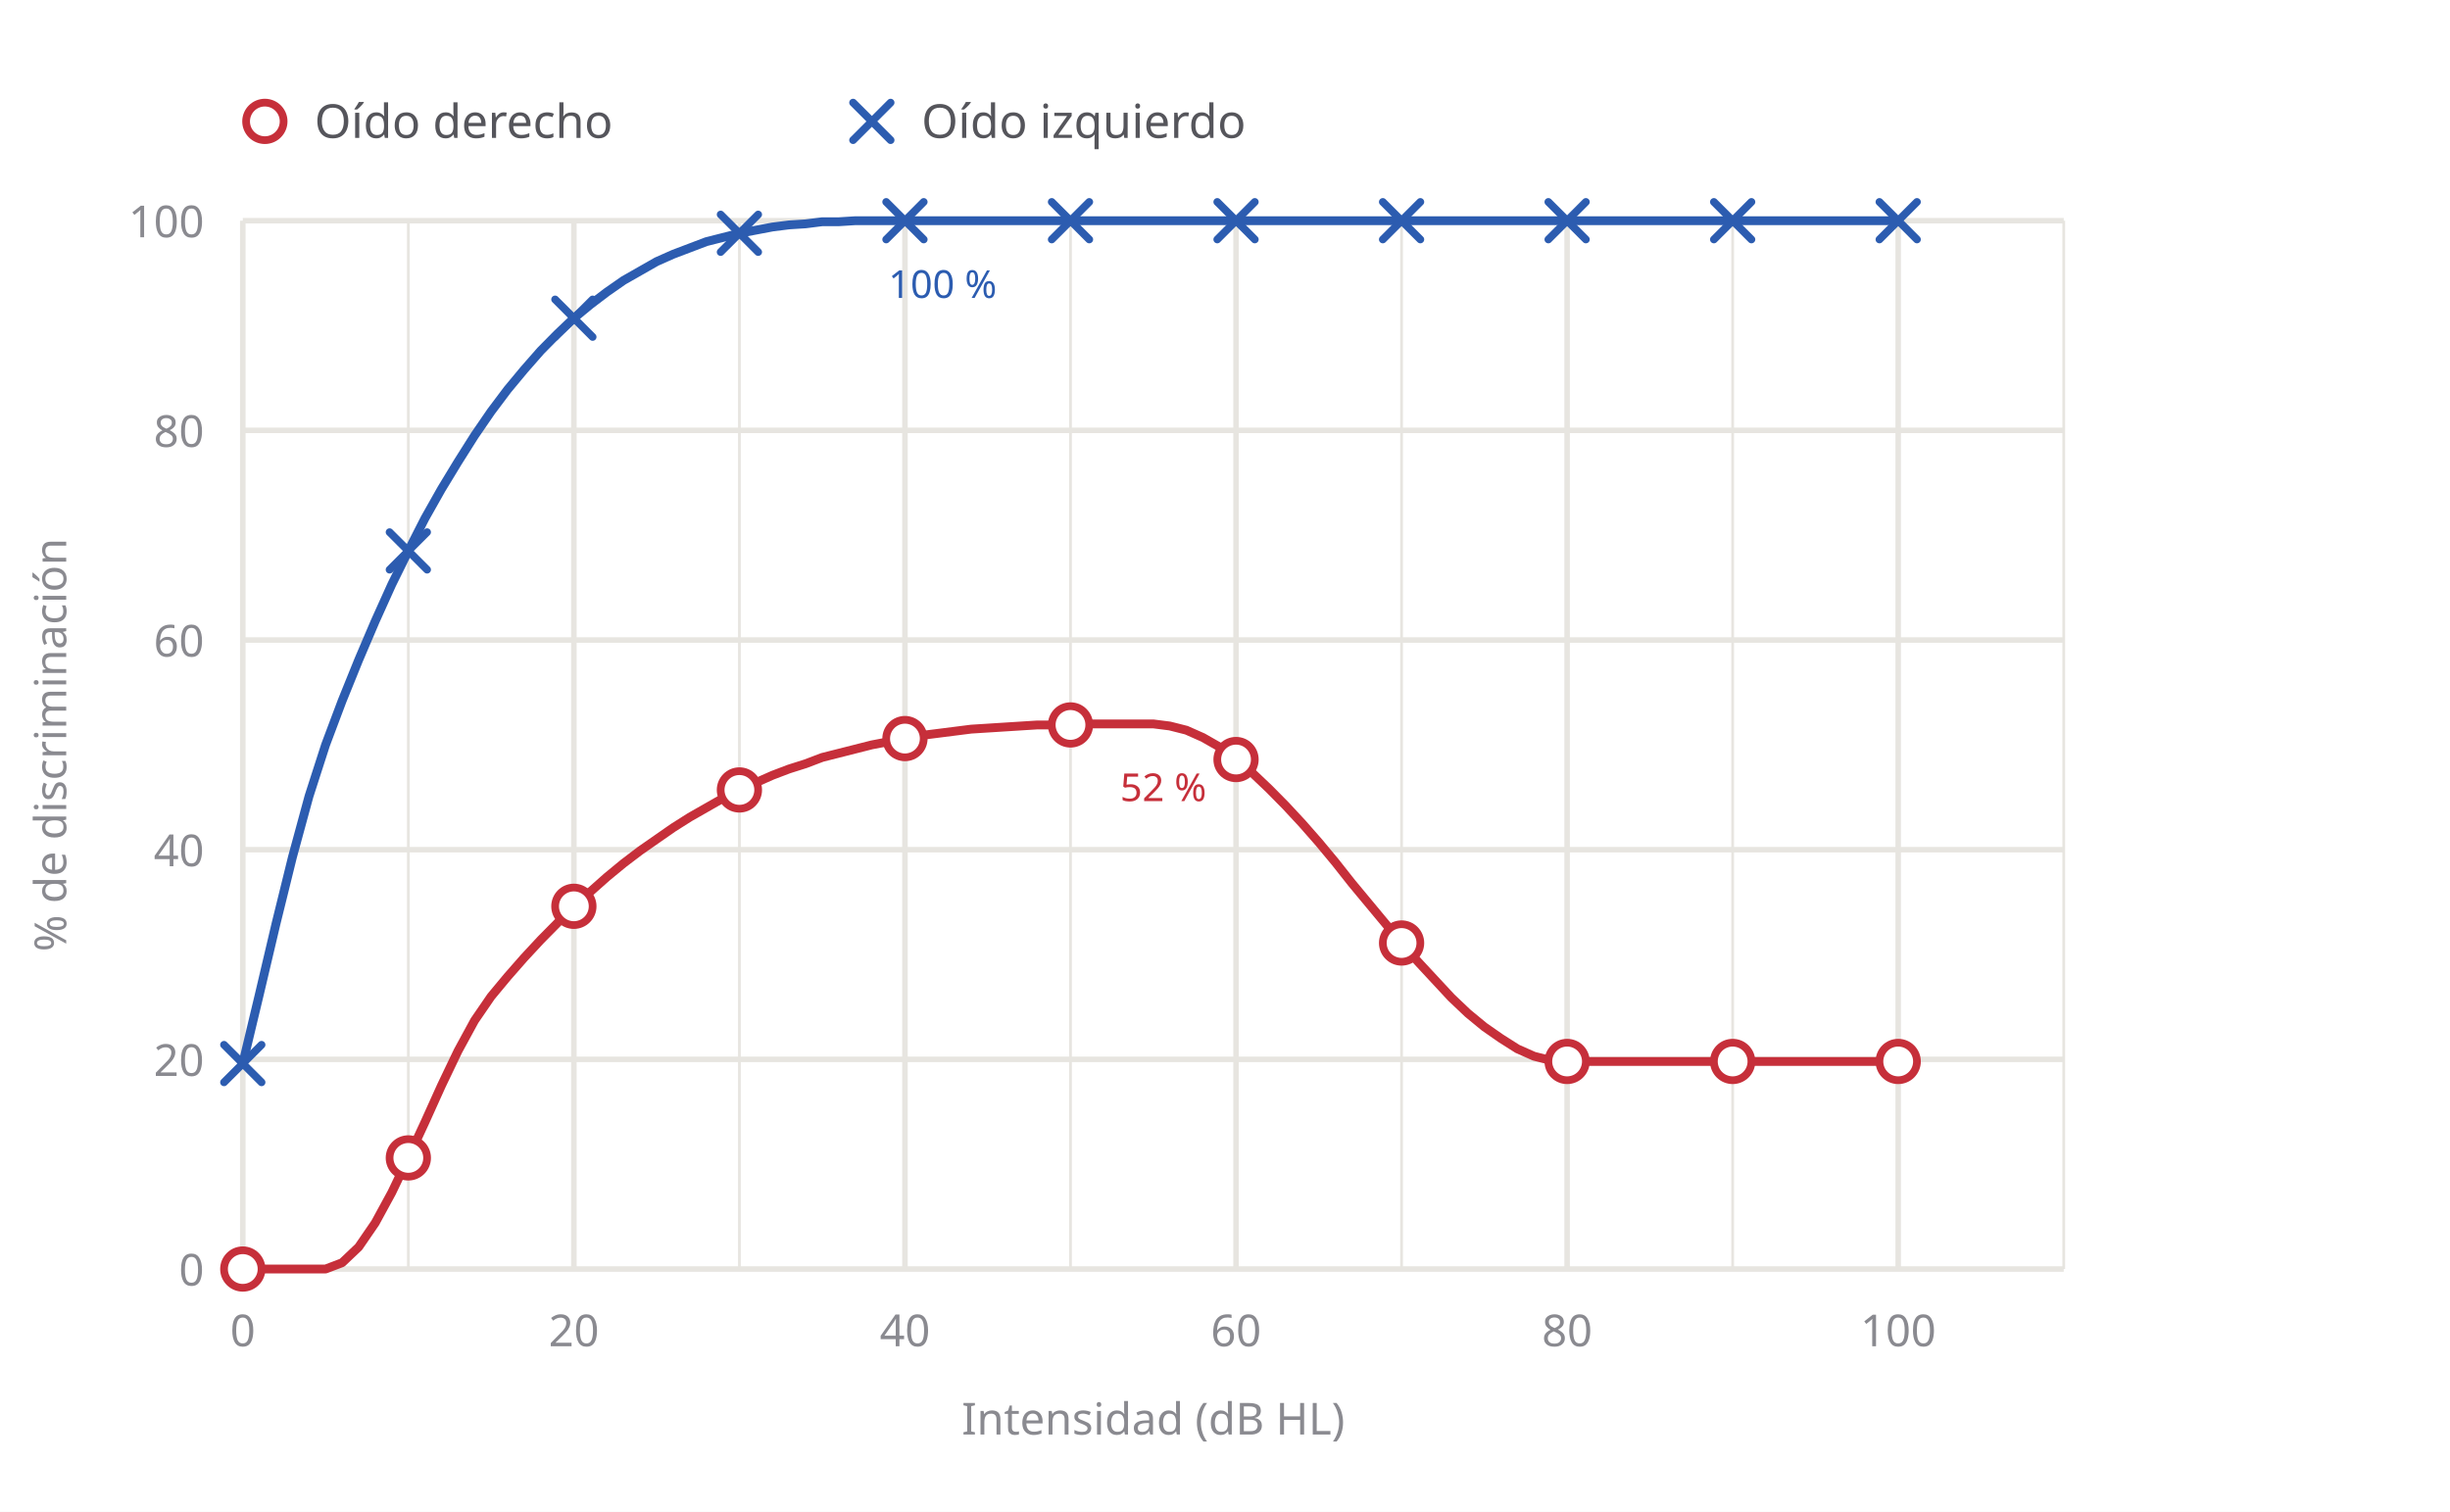
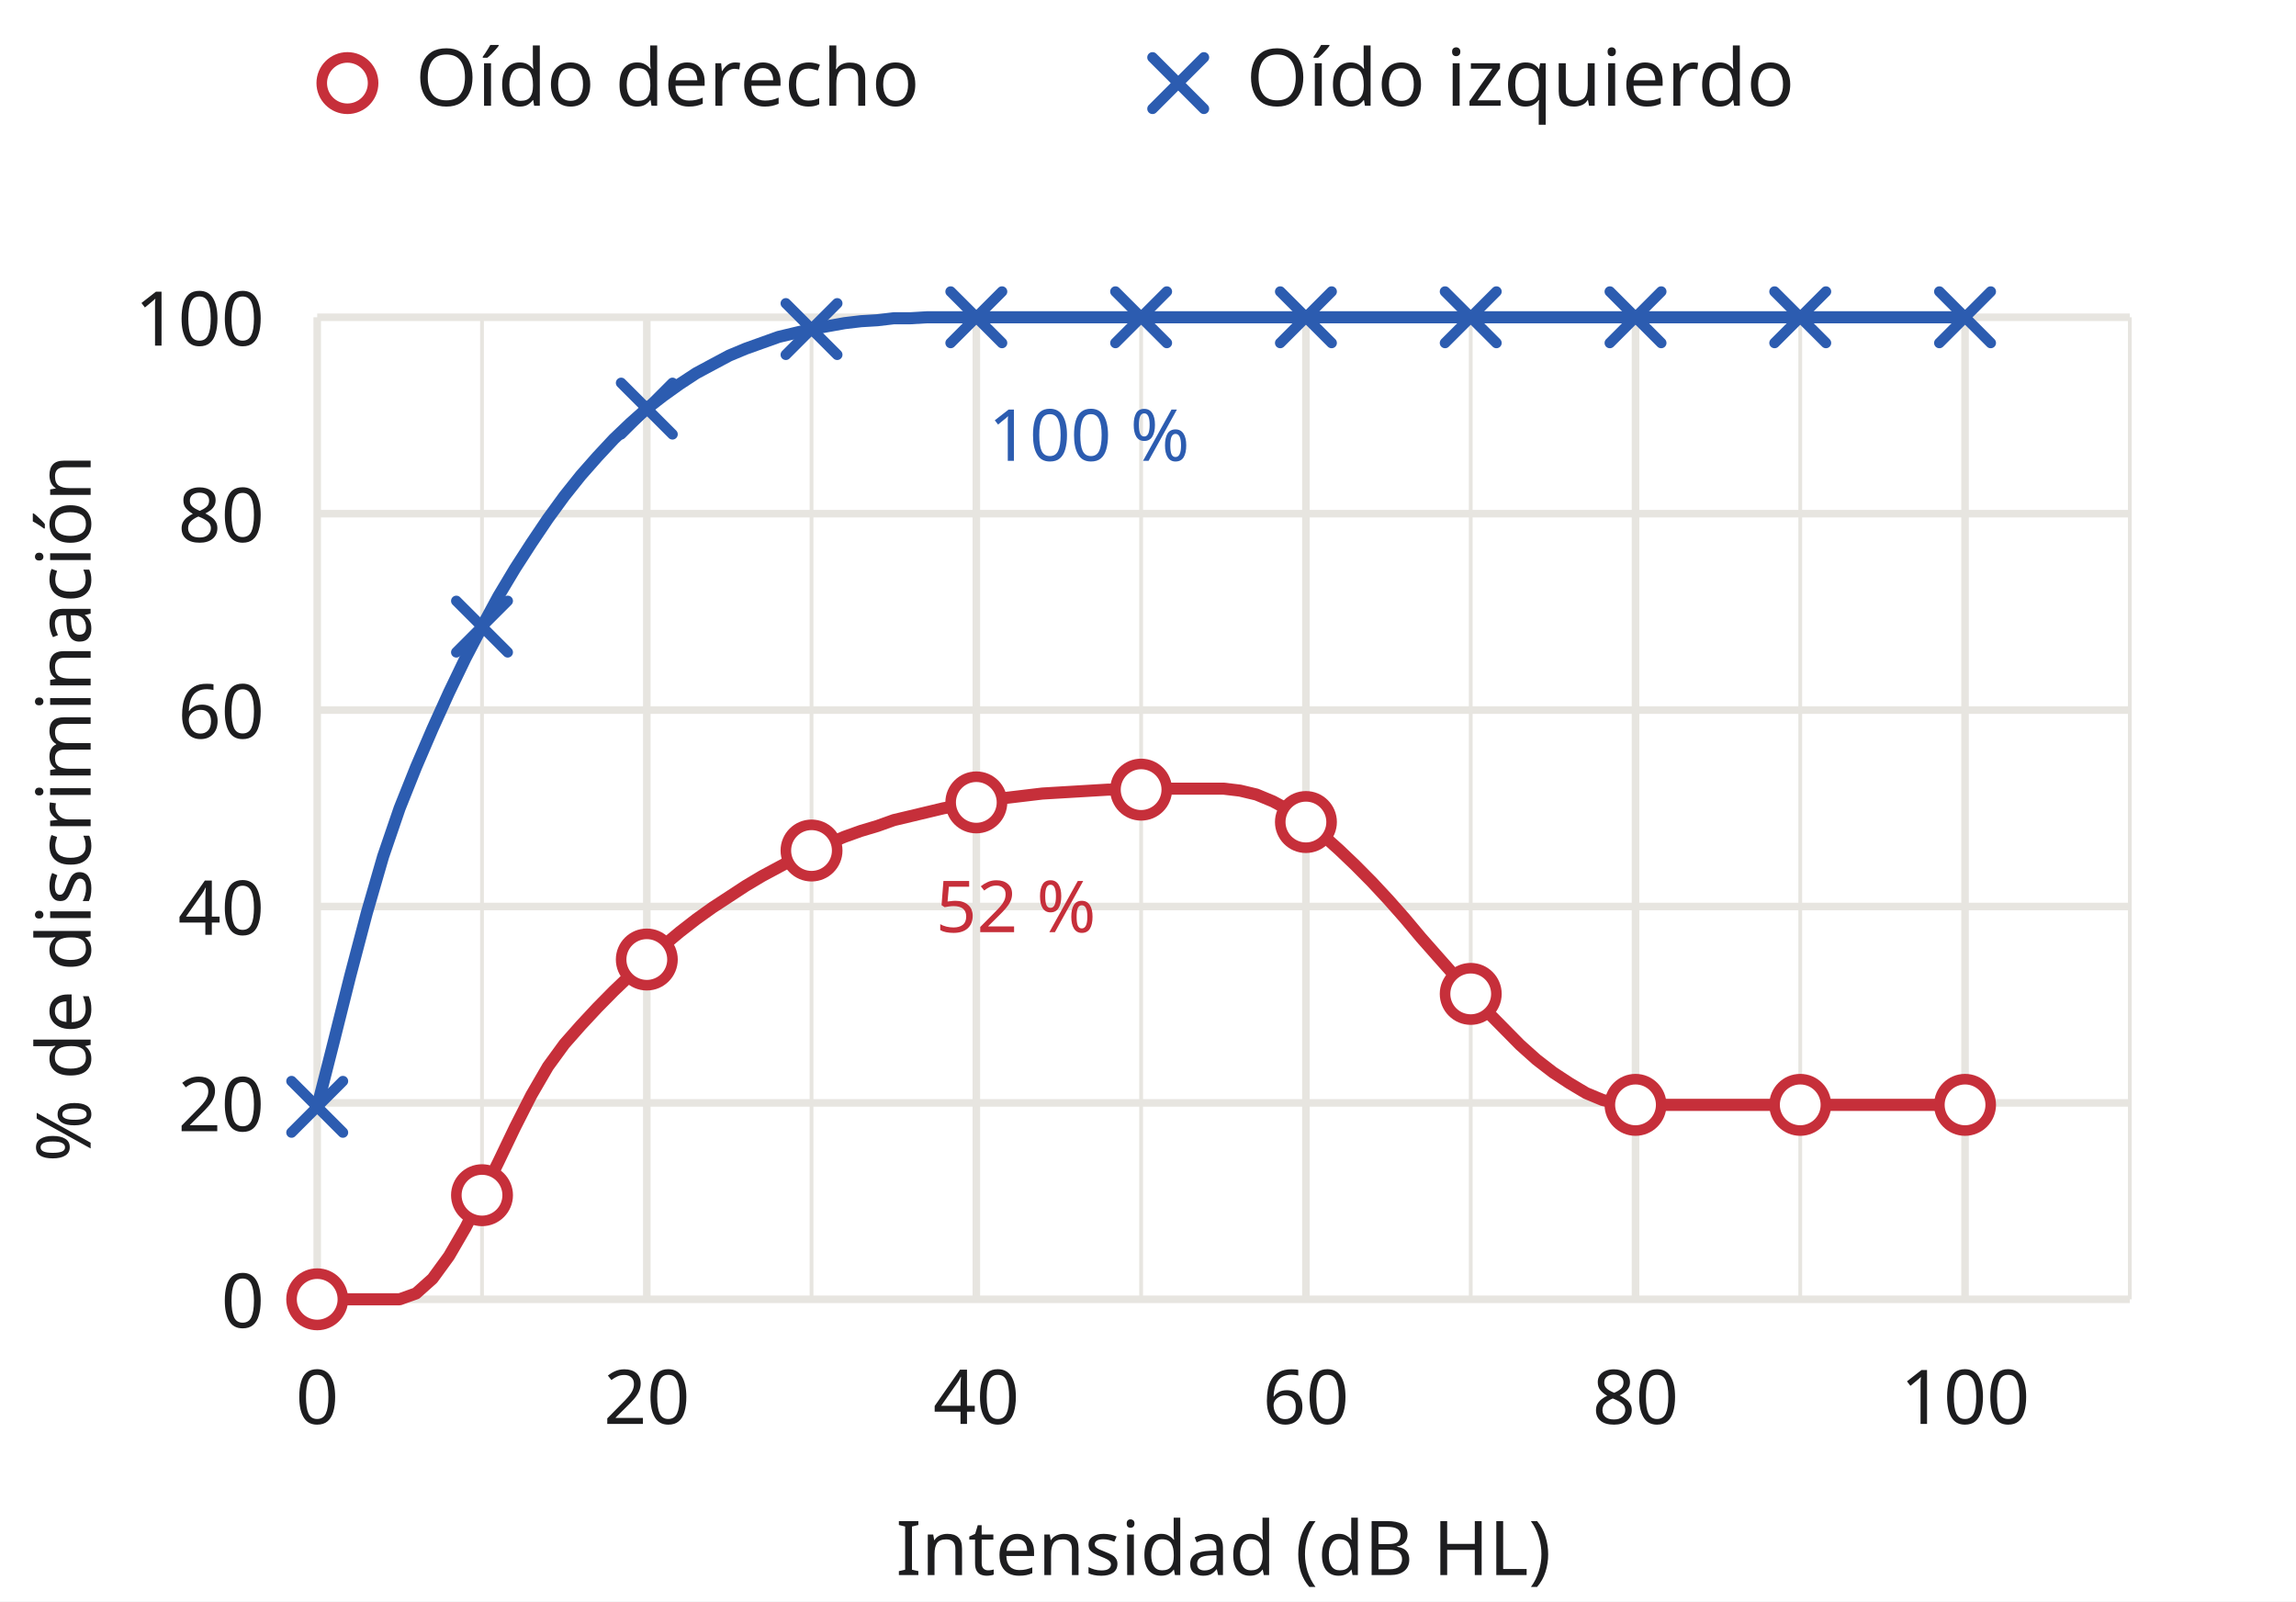
- <svg xmlns="http://www.w3.org/2000/svg" viewBox="0 0 444 274" width="444" height="274" font-family="'Plus Jakarta Sans', sans-serif">
+ <svg xmlns="http://www.w3.org/2000/svg" viewBox="0 0 304 212" width="304" height="212" font-family="'Plus Jakarta Sans', sans-serif">
  <rect width="100%" height="100%" fill="#ffffff" />
-   <line x1="44" y1="40" x2="44" y2="230" stroke="#e7e5e0" stroke-width="1" />
-   <text x="44" y="244" font-size="8" fill="#8a8a90" text-anchor="middle" font-weight="400">0</text>
-   <line x1="74" y1="40" x2="74" y2="230" stroke="#e7e5e0" stroke-width="0.5" />
-   <line x1="104" y1="40" x2="104" y2="230" stroke="#e7e5e0" stroke-width="1" />
-   <text x="104" y="244" font-size="8" fill="#8a8a90" text-anchor="middle" font-weight="400">20</text>
-   <line x1="134" y1="40" x2="134" y2="230" stroke="#e7e5e0" stroke-width="0.5" />
-   <line x1="164" y1="40" x2="164" y2="230" stroke="#e7e5e0" stroke-width="1" />
-   <text x="164" y="244" font-size="8" fill="#8a8a90" text-anchor="middle" font-weight="400">40</text>
-   <line x1="194" y1="40" x2="194" y2="230" stroke="#e7e5e0" stroke-width="0.5" />
-   <line x1="224" y1="40" x2="224" y2="230" stroke="#e7e5e0" stroke-width="1" />
-   <text x="224" y="244" font-size="8" fill="#8a8a90" text-anchor="middle" font-weight="400">60</text>
-   <line x1="254" y1="40" x2="254" y2="230" stroke="#e7e5e0" stroke-width="0.5" />
-   <line x1="284" y1="40" x2="284" y2="230" stroke="#e7e5e0" stroke-width="1" />
-   <text x="284" y="244" font-size="8" fill="#8a8a90" text-anchor="middle" font-weight="400">80</text>
-   <line x1="314" y1="40" x2="314" y2="230" stroke="#e7e5e0" stroke-width="0.5" />
-   <line x1="344" y1="40" x2="344" y2="230" stroke="#e7e5e0" stroke-width="1" />
-   <text x="344" y="244" font-size="8" fill="#8a8a90" text-anchor="middle" font-weight="400">100</text>
-   <line x1="374" y1="40" x2="374" y2="230" stroke="#e7e5e0" stroke-width="0.5" />
-   <line x1="44" y1="230" x2="374" y2="230" stroke="#e7e5e0" stroke-width="1" />
-   <text x="37" y="233" font-size="8" fill="#8a8a90" text-anchor="end" font-weight="400">0</text>
-   <line x1="44" y1="192" x2="374" y2="192" stroke="#e7e5e0" stroke-width="1" />
-   <text x="37" y="195" font-size="8" fill="#8a8a90" text-anchor="end" font-weight="400">20</text>
-   <line x1="44" y1="154" x2="374" y2="154" stroke="#e7e5e0" stroke-width="1" />
-   <text x="37" y="157" font-size="8" fill="#8a8a90" text-anchor="end" font-weight="400">40</text>
-   <line x1="44" y1="116" x2="374" y2="116" stroke="#e7e5e0" stroke-width="1" />
-   <text x="37" y="119" font-size="8" fill="#8a8a90" text-anchor="end" font-weight="400">60</text>
-   <line x1="44" y1="78" x2="374" y2="78" stroke="#e7e5e0" stroke-width="1" />
-   <text x="37" y="81" font-size="8" fill="#8a8a90" text-anchor="end" font-weight="400">80</text>
-   <line x1="44" y1="40" x2="374" y2="40" stroke="#e7e5e0" stroke-width="1" />
-   <text x="37" y="43" font-size="8" fill="#8a8a90" text-anchor="end" font-weight="400">100</text>
-   <circle cx="48" cy="22" r="3.4" fill="#ffffff" stroke="#c62f3a" stroke-width="1.4" />
-   <text x="57" y="25" font-size="8.5" fill="#55555b" text-anchor="start" font-weight="400">Oído derecho</text>
-   <path d="M154.60,18.60 L161.40,25.40 M154.60,25.40 L161.40,18.60" fill="none" stroke="#2c5cb0" stroke-width="1.4" stroke-linejoin="round" stroke-linecap="round" />
-   <text x="167" y="25" font-size="8.5" fill="#55555b" text-anchor="start" font-weight="400">Oído izquierdo</text>
-   <path d="M44,230 L47,230 L50,230 L53,230 L56,230 L59,230 L62,228.86 L65,226.01 L68,221.64 L71,216.13 L74,209.86 L77,203.4 L80,196.75 L83,190.48 L86,184.97 L89,180.6 L92,176.99 L95,173.57 L98,170.34 L101,167.3 L104,164.26 L107,161.6 L110,158.94 L113,156.47 L116,154.19 L119,152.1 L122,150.01 L125,148.11 L128,146.4 L131,144.69 L134,143.17 L137,141.84 L140,140.51 L143,139.37 L146,138.42 L149,137.28 L152,136.52 L155,135.76 L158,135 L161,134.43 L164,133.86 L167,133.29 L170,132.91 L173,132.53 L176,132.15 L179,131.96 L182,131.77 L185,131.58 L188,131.39 L191,131.39 L194,131.39 L197,131.2 L200,131.2 L203,131.2 L206,131.2 L209,131.2 L212,131.58 L215,132.34 L218,133.67 L221,135.38 L224,137.66 L227,140.13 L230,142.98 L233,146.02 L236,149.25 L239,152.67 L242,156.28 L245,160.08 L248,163.69 L251,167.3 L254,170.91 L257,174.33 L260,177.56 L263,180.79 L266,183.64 L269,186.11 L272,188.2 L275,190.1 L278,191.43 L281,192.19 L284,192.38 L287,192.38 L290,192.38 L293,192.38 L296,192.38 L299,192.38 L302,192.38 L305,192.38 L308,192.38 L311,192.38 L314,192.38 L317,192.38 L320,192.38 L323,192.38 L326,192.38 L329,192.38 L332,192.38 L335,192.38 L338,192.38 L341,192.38 L344,192.38" fill="none" stroke="#c62f3a" stroke-width="1.6" stroke-opacity="1.0" stroke-linejoin="round" stroke-linecap="round" />
-   <circle cx="44" cy="230" r="3.4" fill="#ffffff" stroke="#c62f3a" stroke-width="1.4" />
-   <circle cx="74" cy="209.86" r="3.4" fill="#ffffff" stroke="#c62f3a" stroke-width="1.4" />
-   <circle cx="104" cy="164.26" r="3.4" fill="#ffffff" stroke="#c62f3a" stroke-width="1.4" />
-   <circle cx="134" cy="143.17" r="3.4" fill="#ffffff" stroke="#c62f3a" stroke-width="1.4" />
-   <circle cx="164" cy="133.86" r="3.4" fill="#ffffff" stroke="#c62f3a" stroke-width="1.4" />
-   <circle cx="194" cy="131.39" r="3.4" fill="#ffffff" stroke="#c62f3a" stroke-width="1.4" />
-   <circle cx="224" cy="137.66" r="3.4" fill="#ffffff" stroke="#c62f3a" stroke-width="1.4" />
-   <circle cx="254" cy="170.91" r="3.4" fill="#ffffff" stroke="#c62f3a" stroke-width="1.4" />
-   <circle cx="284" cy="192.38" r="3.4" fill="#ffffff" stroke="#c62f3a" stroke-width="1.4" />
-   <circle cx="314" cy="192.38" r="3.4" fill="#ffffff" stroke="#c62f3a" stroke-width="1.4" />
-   <circle cx="344" cy="192.38" r="3.4" fill="#ffffff" stroke="#c62f3a" stroke-width="1.4" />
-   <text x="203" y="145.2" font-size="7" fill="#c62f3a" text-anchor="start" font-weight="400">52 %</text>
-   <path d="M44,192.76 L47,180.22 L50,167.49 L53,155.33 L56,144.31 L59,135 L62,127.02 L65,119.61 L68,112.58 L71,105.93 L74,99.85 L77,93.96 L80,88.64 L83,83.7 L86,78.95 L89,74.58 L92,70.59 L95,66.98 L98,63.56 L101,60.52 L104,57.67 L107,55.2 L110,52.92 L113,50.83 L116,49.12 L119,47.41 L122,46.08 L125,44.94 L128,43.8 L131,43.04 L134,42.28 L137,41.71 L140,41.14 L143,40.76 L146,40.57 L149,40.19 L152,40.19 L155,40 L158,40 L161,40 L164,40 L167,40 L170,40 L173,40 L176,40 L179,40 L182,40 L185,40 L188,40 L191,40 L194,40 L197,40 L200,40 L203,40 L206,40 L209,40 L212,40 L215,40 L218,40 L221,40 L224,40 L227,40 L230,40 L233,40 L236,40 L239,40 L242,40 L245,40 L248,40 L251,40 L254,40 L257,40 L260,40 L263,40 L266,40 L269,40 L272,40 L275,40 L278,40 L281,40 L284,40 L287,40 L290,40 L293,40 L296,40 L299,40 L302,40 L305,40 L308,40 L311,40 L314,40 L317,40 L320,40 L323,40 L326,40 L329,40 L332,40 L335,40 L338,40 L341,40 L344,40" fill="none" stroke="#2c5cb0" stroke-width="1.6" stroke-opacity="1.0" stroke-linejoin="round" stroke-linecap="round" />
-   <path d="M40.60,189.36 L47.40,196.16 M40.60,196.16 L47.40,189.36" fill="none" stroke="#2c5cb0" stroke-width="1.4" stroke-linejoin="round" stroke-linecap="round" />
-   <path d="M70.60,96.45 L77.40,103.25 M70.60,103.25 L77.40,96.45" fill="none" stroke="#2c5cb0" stroke-width="1.4" stroke-linejoin="round" stroke-linecap="round" />
-   <path d="M100.60,54.27 L107.40,61.07 M100.60,61.07 L107.40,54.27" fill="none" stroke="#2c5cb0" stroke-width="1.4" stroke-linejoin="round" stroke-linecap="round" />
-   <path d="M130.60,38.88 L137.40,45.68 M130.60,45.68 L137.40,38.88" fill="none" stroke="#2c5cb0" stroke-width="1.4" stroke-linejoin="round" stroke-linecap="round" />
-   <path d="M160.60,36.60 L167.40,43.40 M160.60,43.40 L167.40,36.60" fill="none" stroke="#2c5cb0" stroke-width="1.4" stroke-linejoin="round" stroke-linecap="round" />
-   <path d="M190.60,36.60 L197.40,43.40 M190.60,43.40 L197.40,36.60" fill="none" stroke="#2c5cb0" stroke-width="1.4" stroke-linejoin="round" stroke-linecap="round" />
-   <path d="M220.60,36.60 L227.40,43.40 M220.60,43.40 L227.40,36.60" fill="none" stroke="#2c5cb0" stroke-width="1.4" stroke-linejoin="round" stroke-linecap="round" />
-   <path d="M250.60,36.60 L257.40,43.40 M250.60,43.40 L257.40,36.60" fill="none" stroke="#2c5cb0" stroke-width="1.4" stroke-linejoin="round" stroke-linecap="round" />
-   <path d="M280.60,36.60 L287.40,43.40 M280.60,43.40 L287.40,36.60" fill="none" stroke="#2c5cb0" stroke-width="1.4" stroke-linejoin="round" stroke-linecap="round" />
-   <path d="M310.60,36.60 L317.40,43.40 M310.60,43.40 L317.40,36.60" fill="none" stroke="#2c5cb0" stroke-width="1.4" stroke-linejoin="round" stroke-linecap="round" />
-   <path d="M340.60,36.60 L347.40,43.40 M340.60,43.40 L347.40,36.60" fill="none" stroke="#2c5cb0" stroke-width="1.4" stroke-linejoin="round" stroke-linecap="round" />
-   <text x="161" y="54" font-size="7" fill="#2c5cb0" text-anchor="start" font-weight="400">100 %</text>
-   <text x="209" y="260" font-size="8" fill="#8a8a90" text-anchor="middle" font-weight="400">Intensidad (dB HL)</text>
-   <text x="12" y="135" font-size="8" fill="#8a8a90" text-anchor="middle" font-weight="400" transform="rotate(-90 12 135.0)">% de discriminación</text>
+   <line x1="42" y1="42" x2="42" y2="172" stroke="#e7e5e0" stroke-width="1" />
+   <text x="42" y="188.5" font-size="10" fill="#1d1d1f" text-anchor="middle" font-weight="400">0</text>
+   <line x1="63.82" y1="42" x2="63.82" y2="172" stroke="#e7e5e0" stroke-width="0.5" />
+   <line x1="85.64" y1="42" x2="85.64" y2="172" stroke="#e7e5e0" stroke-width="1" />
+   <text x="85.64" y="188.5" font-size="10" fill="#1d1d1f" text-anchor="middle" font-weight="400">20</text>
+   <line x1="107.45" y1="42" x2="107.45" y2="172" stroke="#e7e5e0" stroke-width="0.5" />
+   <line x1="129.27" y1="42" x2="129.27" y2="172" stroke="#e7e5e0" stroke-width="1" />
+   <text x="129.27" y="188.5" font-size="10" fill="#1d1d1f" text-anchor="middle" font-weight="400">40</text>
+   <line x1="151.09" y1="42" x2="151.09" y2="172" stroke="#e7e5e0" stroke-width="0.5" />
+   <line x1="172.91" y1="42" x2="172.91" y2="172" stroke="#e7e5e0" stroke-width="1" />
+   <text x="172.91" y="188.5" font-size="10" fill="#1d1d1f" text-anchor="middle" font-weight="400">60</text>
+   <line x1="194.73" y1="42" x2="194.73" y2="172" stroke="#e7e5e0" stroke-width="0.5" />
+   <line x1="216.55" y1="42" x2="216.55" y2="172" stroke="#e7e5e0" stroke-width="1" />
+   <text x="216.55" y="188.5" font-size="10" fill="#1d1d1f" text-anchor="middle" font-weight="400">80</text>
+   <line x1="238.36" y1="42" x2="238.36" y2="172" stroke="#e7e5e0" stroke-width="0.5" />
+   <line x1="260.18" y1="42" x2="260.18" y2="172" stroke="#e7e5e0" stroke-width="1" />
+   <text x="260.18" y="188.5" font-size="10" fill="#1d1d1f" text-anchor="middle" font-weight="400">100</text>
+   <line x1="282" y1="42" x2="282" y2="172" stroke="#e7e5e0" stroke-width="0.5" />
+   <line x1="42" y1="172" x2="282" y2="172" stroke="#e7e5e0" stroke-width="1" />
+   <text x="35" y="175.75" font-size="10" fill="#1d1d1f" text-anchor="end" font-weight="400">0</text>
+   <line x1="42" y1="146" x2="282" y2="146" stroke="#e7e5e0" stroke-width="1" />
+   <text x="35" y="149.75" font-size="10" fill="#1d1d1f" text-anchor="end" font-weight="400">20</text>
+   <line x1="42" y1="120" x2="282" y2="120" stroke="#e7e5e0" stroke-width="1" />
+   <text x="35" y="123.75" font-size="10" fill="#1d1d1f" text-anchor="end" font-weight="400">40</text>
+   <line x1="42" y1="94" x2="282" y2="94" stroke="#e7e5e0" stroke-width="1" />
+   <text x="35" y="97.75" font-size="10" fill="#1d1d1f" text-anchor="end" font-weight="400">60</text>
+   <line x1="42" y1="68" x2="282" y2="68" stroke="#e7e5e0" stroke-width="1" />
+   <text x="35" y="71.75" font-size="10" fill="#1d1d1f" text-anchor="end" font-weight="400">80</text>
+   <line x1="42" y1="42" x2="282" y2="42" stroke="#e7e5e0" stroke-width="1" />
+   <text x="35" y="45.75" font-size="10" fill="#1d1d1f" text-anchor="end" font-weight="400">100</text>
+   <circle cx="46" cy="11" r="3.4" fill="#ffffff" stroke="#c62f3a" stroke-width="1.4" />
+   <text x="55" y="14" font-size="10.5" fill="#1d1d1f" text-anchor="start" font-weight="400">Oído derecho</text>
+   <path d="M152.60,7.60 L159.40,14.40 M152.60,14.40 L159.40,7.60" fill="none" stroke="#2c5cb0" stroke-width="1.4" stroke-linejoin="round" stroke-linecap="round" />
+   <text x="165" y="14" font-size="10.5" fill="#1d1d1f" text-anchor="start" font-weight="400">Oído izquierdo</text>
+   <path d="M42,172 L44.18,172 L46.36,172 L48.55,172 L50.73,172 L52.91,172 L55.09,171.22 L57.27,169.27 L59.45,166.28 L61.64,162.51 L63.82,158.22 L66,153.8 L68.18,149.25 L70.36,144.96 L72.55,141.19 L74.73,138.2 L76.91,135.73 L79.09,133.39 L81.27,131.18 L83.45,129.1 L85.64,127.02 L87.82,125.2 L90,123.38 L92.18,121.69 L94.36,120.13 L96.55,118.7 L98.73,117.27 L100.91,115.97 L103.09,114.8 L105.27,113.63 L107.45,112.59 L109.64,111.68 L111.82,110.77 L114,109.99 L116.18,109.34 L118.36,108.56 L120.55,108.04 L122.73,107.52 L124.91,107 L127.09,106.61 L129.27,106.22 L131.45,105.83 L133.64,105.57 L135.82,105.31 L138,105.05 L140.18,104.92 L142.36,104.79 L144.55,104.66 L146.73,104.53 L148.91,104.53 L151.09,104.53 L153.27,104.4 L155.45,104.4 L157.64,104.4 L159.82,104.4 L162,104.4 L164.18,104.66 L166.36,105.18 L168.55,106.09 L170.73,107.26 L172.91,108.82 L175.09,110.51 L177.27,112.46 L179.45,114.54 L181.64,116.75 L183.82,119.09 L186,121.56 L188.18,124.16 L190.36,126.63 L192.55,129.1 L194.73,131.57 L196.91,133.91 L199.09,136.12 L201.27,138.33 L203.45,140.28 L205.64,141.97 L207.82,143.4 L210,144.7 L212.18,145.61 L214.36,146.13 L216.55,146.26 L218.73,146.26 L220.91,146.26 L223.09,146.26 L225.27,146.26 L227.45,146.26 L229.64,146.26 L231.82,146.26 L234,146.26 L236.18,146.26 L238.36,146.26 L240.55,146.26 L242.73,146.26 L244.91,146.26 L247.09,146.26 L249.27,146.26 L251.45,146.26 L253.64,146.26 L255.82,146.26 L258,146.26 L260.18,146.26" fill="none" stroke="#c62f3a" stroke-width="1.6" stroke-opacity="1.0" stroke-linejoin="round" stroke-linecap="round" />
+   <circle cx="42" cy="172" r="3.4" fill="#ffffff" stroke="#c62f3a" stroke-width="1.4" />
+   <circle cx="63.82" cy="158.22" r="3.4" fill="#ffffff" stroke="#c62f3a" stroke-width="1.4" />
+   <circle cx="85.64" cy="127.02" r="3.4" fill="#ffffff" stroke="#c62f3a" stroke-width="1.4" />
+   <circle cx="107.45" cy="112.59" r="3.4" fill="#ffffff" stroke="#c62f3a" stroke-width="1.4" />
+   <circle cx="129.27" cy="106.22" r="3.4" fill="#ffffff" stroke="#c62f3a" stroke-width="1.4" />
+   <circle cx="151.09" cy="104.53" r="3.4" fill="#ffffff" stroke="#c62f3a" stroke-width="1.4" />
+   <circle cx="172.91" cy="108.82" r="3.4" fill="#ffffff" stroke="#c62f3a" stroke-width="1.4" />
+   <circle cx="194.73" cy="131.57" r="3.4" fill="#ffffff" stroke="#c62f3a" stroke-width="1.4" />
+   <circle cx="216.55" cy="146.26" r="3.4" fill="#ffffff" stroke="#c62f3a" stroke-width="1.4" />
+   <circle cx="238.36" cy="146.26" r="3.4" fill="#ffffff" stroke="#c62f3a" stroke-width="1.4" />
+   <circle cx="260.18" cy="146.26" r="3.4" fill="#ffffff" stroke="#c62f3a" stroke-width="1.4" />
+   <text x="145.13" y="123.4" font-size="9.5" fill="#c62f3a" text-anchor="end" font-weight="400">52 %</text>
+   <path d="M42,146.52 L44.18,137.94 L46.36,129.23 L48.55,120.91 L50.73,113.37 L52.91,107 L55.09,101.54 L57.27,96.47 L59.45,91.66 L61.64,87.11 L63.82,82.95 L66,78.92 L68.18,75.28 L70.36,71.9 L72.55,68.65 L74.73,65.66 L76.91,62.93 L79.09,60.46 L81.27,58.12 L83.45,56.04 L85.64,54.09 L87.82,52.4 L90,50.84 L92.18,49.41 L94.36,48.24 L96.55,47.07 L98.73,46.16 L100.91,45.38 L103.09,44.6 L105.27,44.08 L107.45,43.56 L109.64,43.17 L111.82,42.78 L114,42.52 L116.18,42.39 L118.36,42.13 L120.55,42.13 L122.73,42 L124.91,42 L127.09,42 L129.27,42 L131.45,42 L133.64,42 L135.82,42 L138,42 L140.18,42 L142.36,42 L144.55,42 L146.73,42 L148.91,42 L151.09,42 L153.27,42 L155.45,42 L157.64,42 L159.82,42 L162,42 L164.18,42 L166.36,42 L168.55,42 L170.73,42 L172.91,42 L175.09,42 L177.27,42 L179.45,42 L181.64,42 L183.82,42 L186,42 L188.18,42 L190.36,42 L192.55,42 L194.73,42 L196.91,42 L199.09,42 L201.27,42 L203.45,42 L205.64,42 L207.82,42 L210,42 L212.18,42 L214.36,42 L216.55,42 L218.73,42 L220.91,42 L223.09,42 L225.27,42 L227.45,42 L229.64,42 L231.82,42 L234,42 L236.18,42 L238.36,42 L240.55,42 L242.73,42 L244.91,42 L247.09,42 L249.27,42 L251.45,42 L253.64,42 L255.82,42 L258,42 L260.18,42" fill="none" stroke="#2c5cb0" stroke-width="1.6" stroke-opacity="1.0" stroke-linejoin="round" stroke-linecap="round" />
+   <path d="M38.60,143.12 L45.40,149.92 M38.60,149.92 L45.40,143.12" fill="none" stroke="#2c5cb0" stroke-width="1.4" stroke-linejoin="round" stroke-linecap="round" />
+   <path d="M60.42,79.55 L67.22,86.35 M60.42,86.35 L67.22,79.55" fill="none" stroke="#2c5cb0" stroke-width="1.4" stroke-linejoin="round" stroke-linecap="round" />
+   <path d="M82.24,50.69 L89.04,57.49 M82.24,57.49 L89.04,50.69" fill="none" stroke="#2c5cb0" stroke-width="1.4" stroke-linejoin="round" stroke-linecap="round" />
+   <path d="M104.05,40.16 L110.85,46.96 M104.05,46.96 L110.85,40.16" fill="none" stroke="#2c5cb0" stroke-width="1.4" stroke-linejoin="round" stroke-linecap="round" />
+   <path d="M125.87,38.60 L132.67,45.40 M125.87,45.40 L132.67,38.60" fill="none" stroke="#2c5cb0" stroke-width="1.4" stroke-linejoin="round" stroke-linecap="round" />
+   <path d="M147.69,38.60 L154.49,45.40 M147.69,45.40 L154.49,38.60" fill="none" stroke="#2c5cb0" stroke-width="1.4" stroke-linejoin="round" stroke-linecap="round" />
+   <path d="M169.51,38.60 L176.31,45.40 M169.51,45.40 L176.31,38.60" fill="none" stroke="#2c5cb0" stroke-width="1.4" stroke-linejoin="round" stroke-linecap="round" />
+   <path d="M191.33,38.60 L198.13,45.40 M191.33,45.40 L198.13,38.60" fill="none" stroke="#2c5cb0" stroke-width="1.4" stroke-linejoin="round" stroke-linecap="round" />
+   <path d="M213.15,38.60 L219.95,45.40 M213.15,45.40 L219.95,38.60" fill="none" stroke="#2c5cb0" stroke-width="1.4" stroke-linejoin="round" stroke-linecap="round" />
+   <path d="M234.96,38.60 L241.76,45.40 M234.96,45.40 L241.76,38.60" fill="none" stroke="#2c5cb0" stroke-width="1.4" stroke-linejoin="round" stroke-linecap="round" />
+   <path d="M256.78,38.60 L263.58,45.40 M256.78,45.40 L263.58,38.60" fill="none" stroke="#2c5cb0" stroke-width="1.4" stroke-linejoin="round" stroke-linecap="round" />
+   <text x="130.87" y="61" font-size="9.5" fill="#2c5cb0" text-anchor="start" font-weight="400">100 %</text>
+   <text x="162" y="208.5" font-size="10" fill="#1d1d1f" text-anchor="middle" font-weight="400">Intensidad (dB HL)</text>
+   <text x="12" y="107" font-size="10" fill="#1d1d1f" text-anchor="middle" font-weight="400" transform="rotate(-90 12 107.0)">% de discriminación</text>
</svg>
